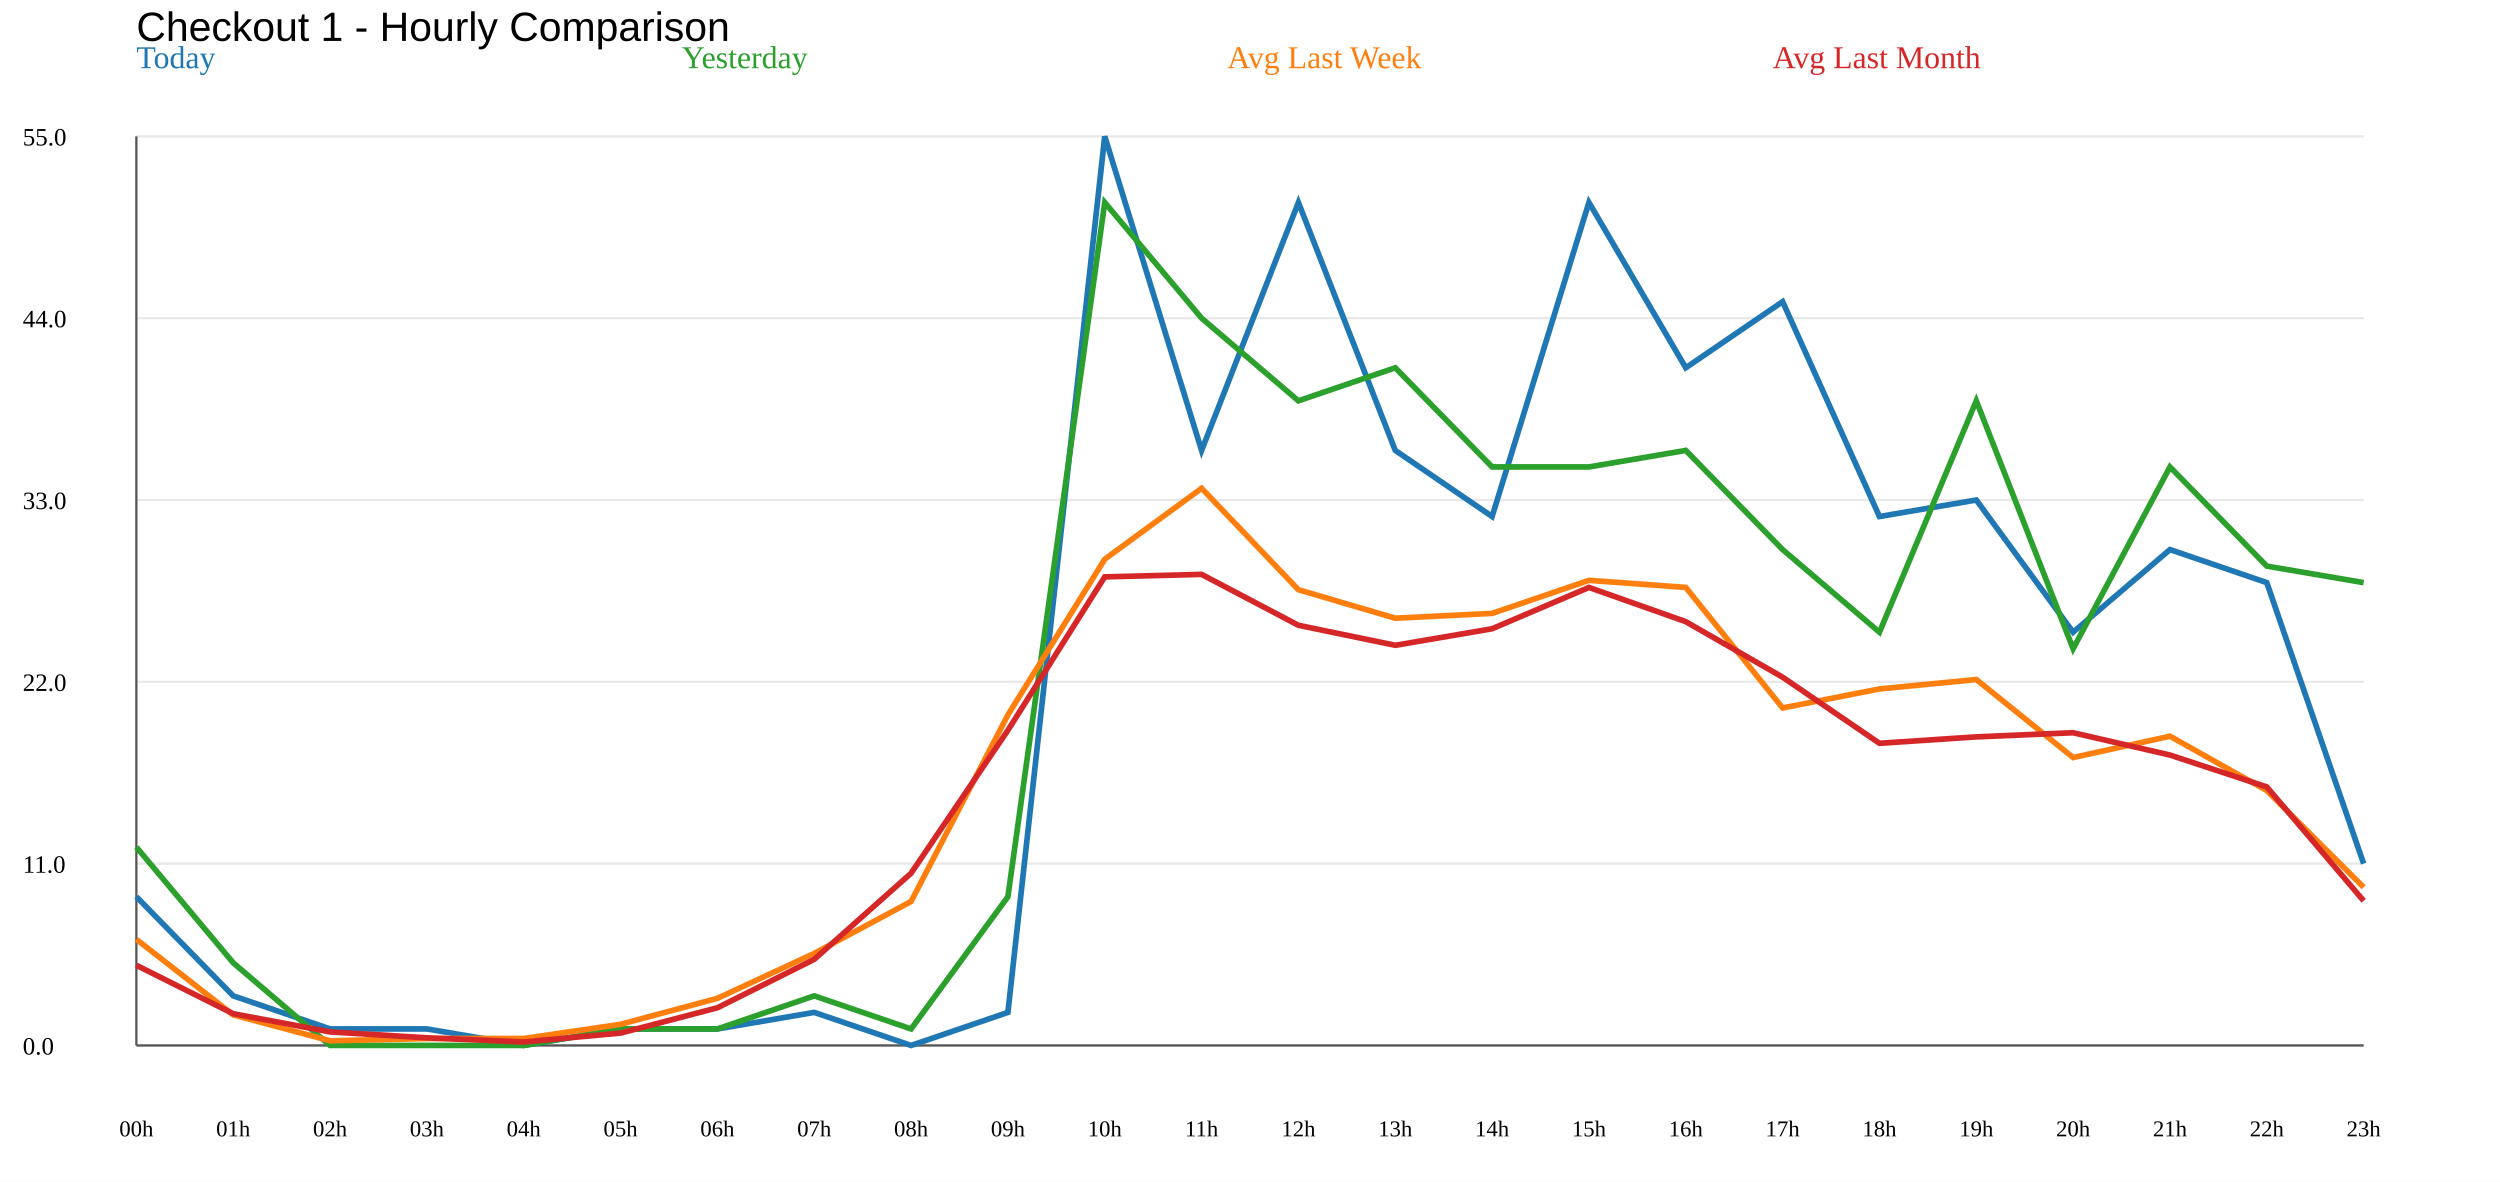
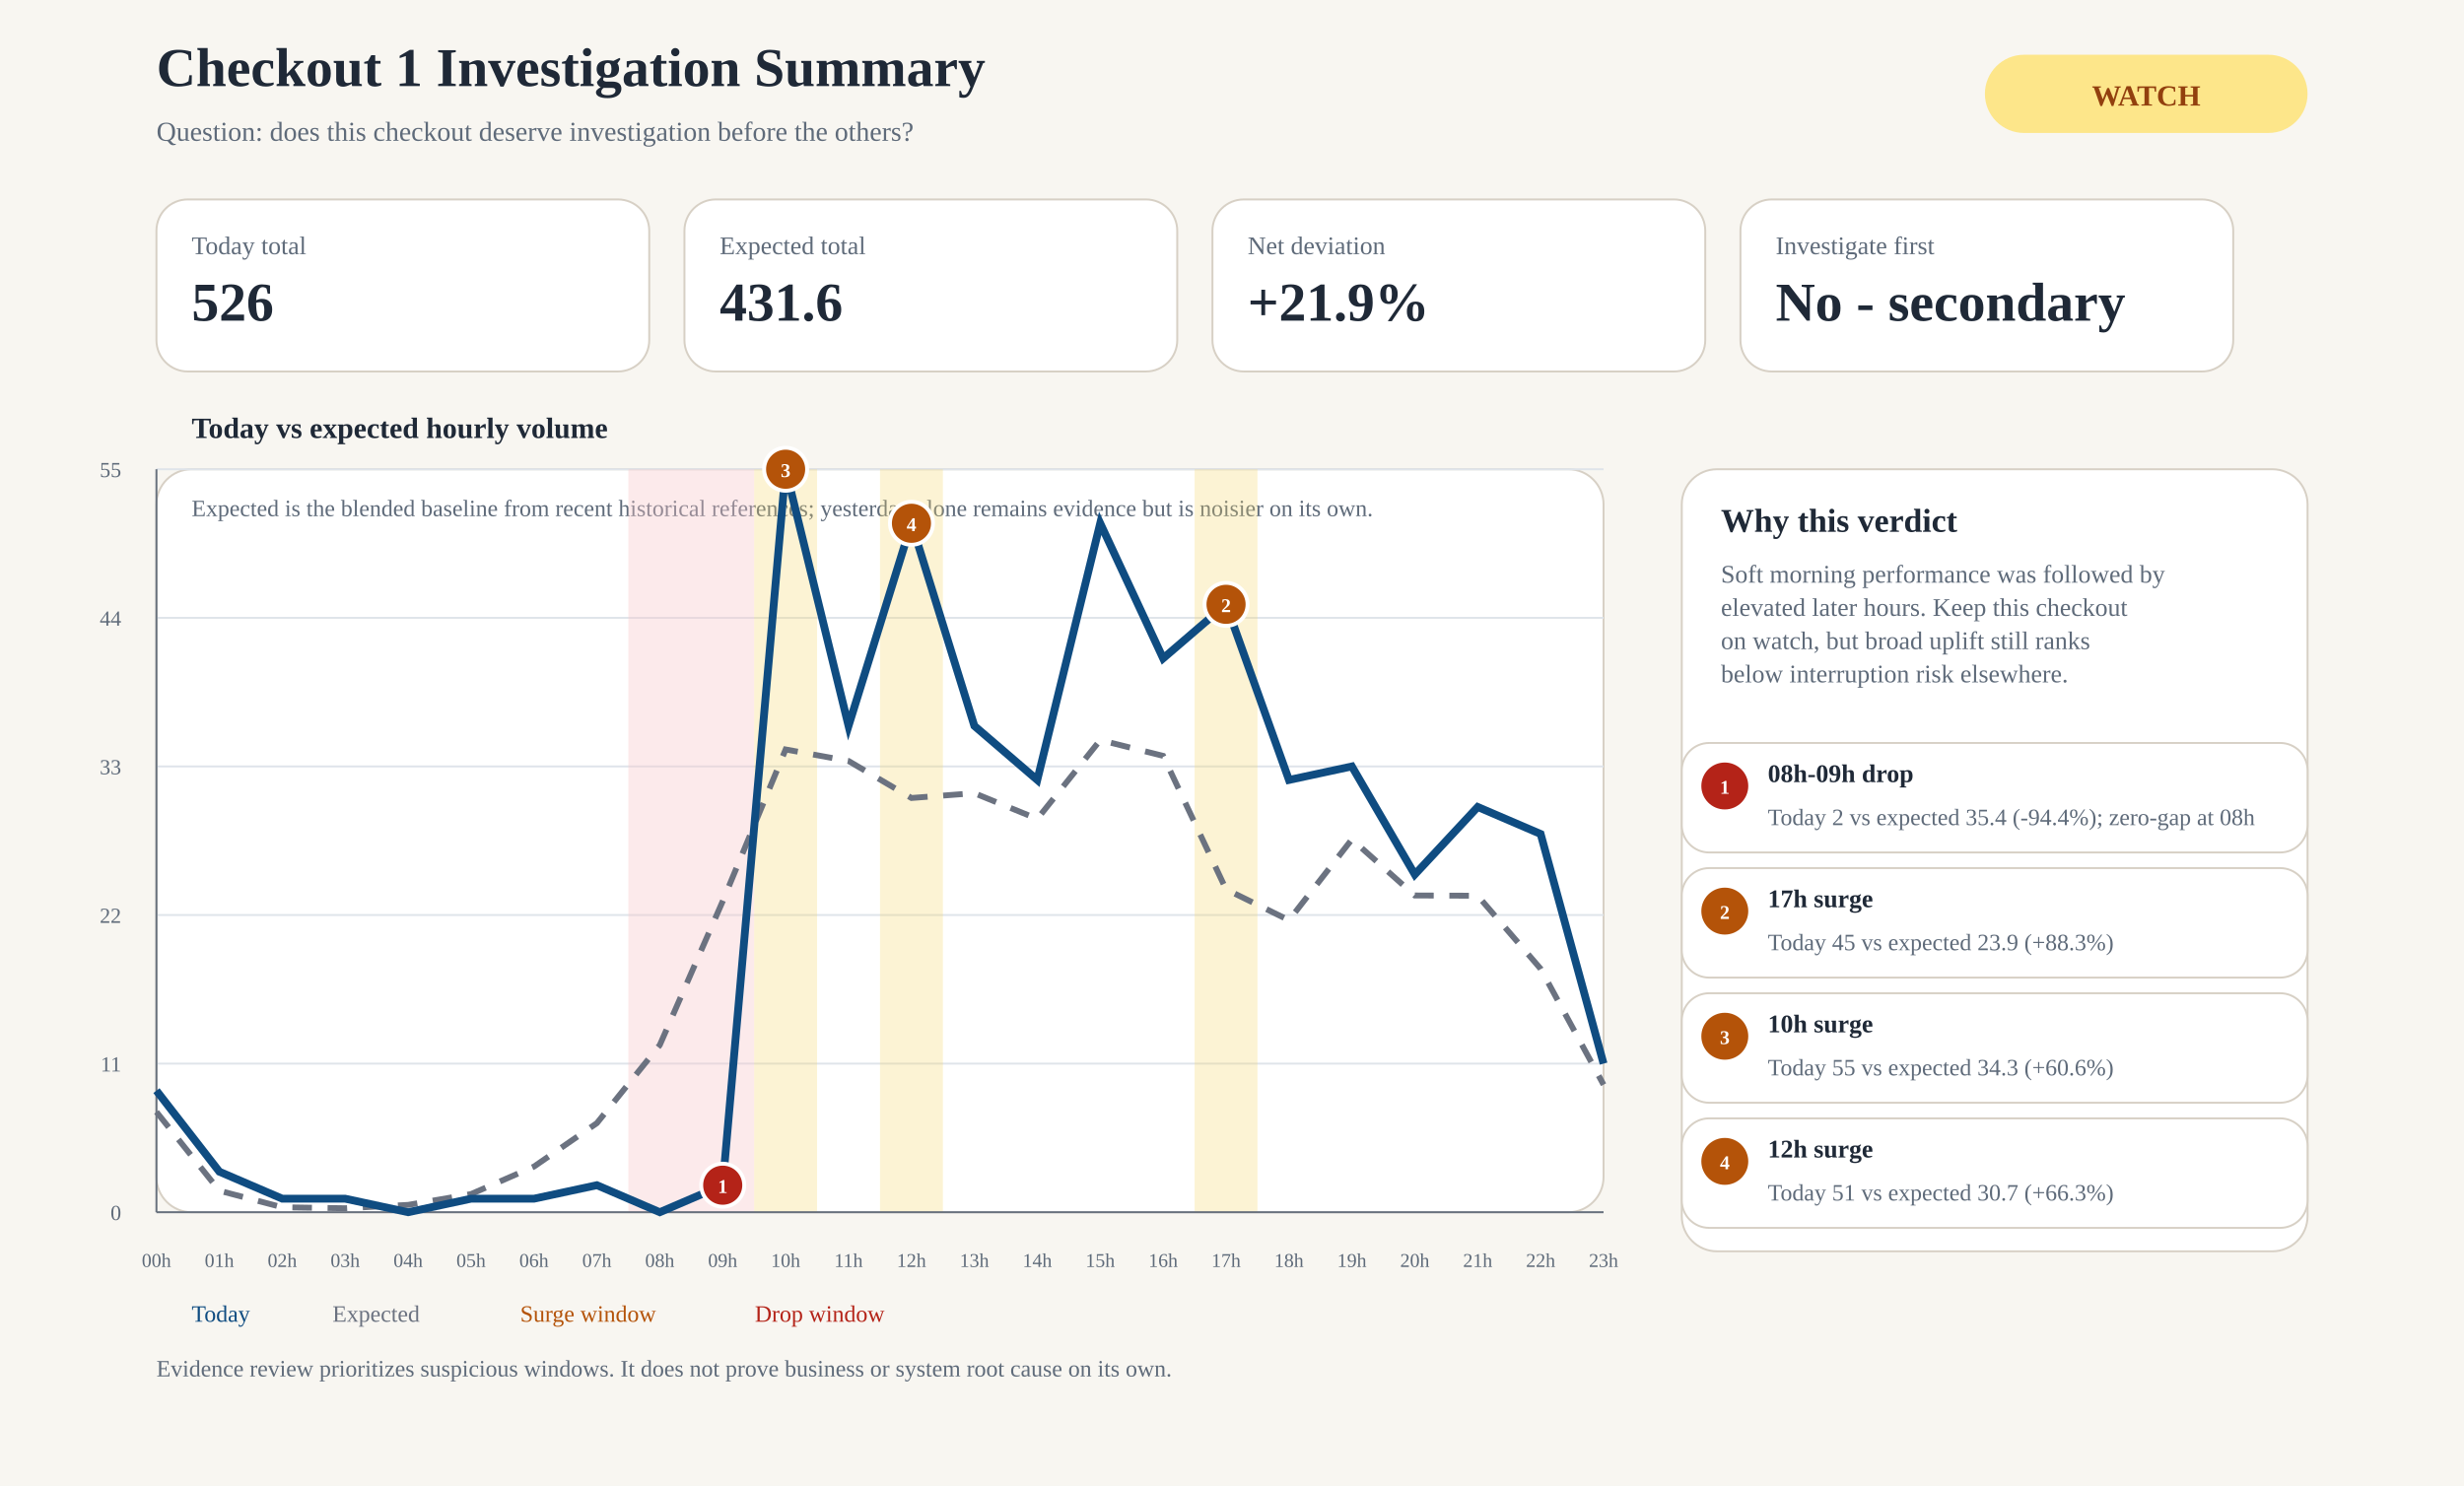
- <svg xmlns="http://www.w3.org/2000/svg" width="1100" height="520">
-   <rect width="100%" height="100%" fill="white" />
-   <text x="60" y="18" font-size="18" font-family="Arial">Checkout 1 - Hourly Comparison</text>
-   <text x="60" y="30" fill="#1f77b4" font-size="14">Today</text>
-   <text x="300" y="30" fill="#2ca02c" font-size="14">Yesterday</text>
-   <text x="540" y="30" fill="#ff7f0e" font-size="14">Avg Last Week</text>
-   <text x="780" y="30" fill="#d62728" font-size="14">Avg Last Month</text>
-   <line x1="60" y1="60.00" x2="1040" y2="60.00" stroke="#e8e8e8" />
-   <text x="10" y="64.00" font-size="11">55.0</text>
-   <line x1="60" y1="140.00" x2="1040" y2="140.00" stroke="#e8e8e8" />
-   <text x="10" y="144.00" font-size="11">44.0</text>
-   <line x1="60" y1="220.00" x2="1040" y2="220.00" stroke="#e8e8e8" />
-   <text x="10" y="224.00" font-size="11">33.0</text>
-   <line x1="60" y1="300.00" x2="1040" y2="300.00" stroke="#e8e8e8" />
-   <text x="10" y="304.00" font-size="11">22.0</text>
-   <line x1="60" y1="380.00" x2="1040" y2="380.00" stroke="#e8e8e8" />
-   <text x="10" y="384.00" font-size="11">11.0</text>
-   <line x1="60" y1="460.00" x2="1040" y2="460.00" stroke="#e8e8e8" />
-   <text x="10" y="464.00" font-size="11">0.0</text>
-   <line x1="60" y1="460" x2="1040" y2="460" stroke="#555" />
-   <line x1="60" y1="60" x2="60" y2="460" stroke="#555" />
-   <polyline fill="none" stroke="#1f77b4" stroke-width="2.5" points="60.00,394.55 102.61,438.18 145.22,452.73 187.83,452.73 230.43,460.00 273.04,452.73 315.65,452.73 358.26,445.45 400.87,460.00 443.48,445.45 486.09,60.00 528.70,198.18 571.30,89.09 613.91,198.18 656.52,227.27 699.13,89.09 741.74,161.82 784.35,132.73 826.96,227.27 869.57,220.00 912.17,278.18 954.78,241.82 997.39,256.36 1040.00,380.00" />
-   <polyline fill="none" stroke="#2ca02c" stroke-width="2.5" points="60.00,372.73 102.61,423.64 145.22,460.00 187.83,460.00 230.43,460.00 273.04,452.73 315.65,452.73 358.26,438.18 400.87,452.73 443.48,394.55 486.09,89.09 528.70,140.00 571.30,176.36 613.91,161.82 656.52,205.45 699.13,205.45 741.74,198.18 784.35,241.82 826.96,278.18 869.57,176.36 912.17,285.45 954.78,205.45 997.39,249.09 1040.00,256.36" />
-   <polyline fill="none" stroke="#ff7f0e" stroke-width="2.5" points="60.00,413.31 102.61,446.55 145.22,457.96 187.83,456.95 230.43,456.95 273.04,450.69 315.65,439.27 358.26,419.49 400.87,396.65 443.48,314.55 486.09,246.04 528.70,214.84 571.30,259.49 613.91,272.00 656.52,269.89 699.13,255.35 741.74,258.47 784.35,311.49 826.96,303.13 869.57,298.98 912.17,333.31 954.78,323.93 997.39,347.85 1040.00,390.40" />
-   <polyline fill="none" stroke="#d62728" stroke-width="2.5" points="60.00,424.73 102.61,446.04 145.22,454.04 187.83,456.65 230.43,458.47 273.04,454.55 315.65,443.42 358.26,422.11 400.87,384.22 443.48,321.31 486.09,253.82 528.70,252.73 571.30,275.13 613.91,283.93 656.52,276.65 699.13,258.47 741.74,273.53 784.35,297.96 826.96,327.05 869.57,324.22 912.17,322.40 954.78,332.22 997.39,346.25 1040.00,396.36" />
-   <text x="60.00" y="500" font-size="10" text-anchor="middle">00h</text>
-   <text x="102.61" y="500" font-size="10" text-anchor="middle">01h</text>
-   <text x="145.22" y="500" font-size="10" text-anchor="middle">02h</text>
-   <text x="187.83" y="500" font-size="10" text-anchor="middle">03h</text>
-   <text x="230.43" y="500" font-size="10" text-anchor="middle">04h</text>
-   <text x="273.04" y="500" font-size="10" text-anchor="middle">05h</text>
-   <text x="315.65" y="500" font-size="10" text-anchor="middle">06h</text>
-   <text x="358.26" y="500" font-size="10" text-anchor="middle">07h</text>
-   <text x="400.87" y="500" font-size="10" text-anchor="middle">08h</text>
-   <text x="443.48" y="500" font-size="10" text-anchor="middle">09h</text>
-   <text x="486.09" y="500" font-size="10" text-anchor="middle">10h</text>
-   <text x="528.70" y="500" font-size="10" text-anchor="middle">11h</text>
-   <text x="571.30" y="500" font-size="10" text-anchor="middle">12h</text>
-   <text x="613.91" y="500" font-size="10" text-anchor="middle">13h</text>
-   <text x="656.52" y="500" font-size="10" text-anchor="middle">14h</text>
-   <text x="699.13" y="500" font-size="10" text-anchor="middle">15h</text>
-   <text x="741.74" y="500" font-size="10" text-anchor="middle">16h</text>
-   <text x="784.35" y="500" font-size="10" text-anchor="middle">17h</text>
-   <text x="826.96" y="500" font-size="10" text-anchor="middle">18h</text>
-   <text x="869.57" y="500" font-size="10" text-anchor="middle">19h</text>
-   <text x="912.17" y="500" font-size="10" text-anchor="middle">20h</text>
-   <text x="954.78" y="500" font-size="10" text-anchor="middle">21h</text>
-   <text x="997.39" y="500" font-size="10" text-anchor="middle">22h</text>
-   <text x="1040.00" y="500" font-size="10" text-anchor="middle">23h</text>
+ <svg xmlns="http://www.w3.org/2000/svg" width="1260" height="760">
+   <rect width="100%" height="100%" fill="#f8f6f1" />
+   <text x="80" y="44" font-size="28" font-weight="700" fill="#1f2937">Checkout 1 Investigation Summary</text>
+   <text x="80" y="72" font-size="14" fill="#5f6b7a">Question: does this checkout deserve investigation before the others?</text>
+   <rect x="1015" y="28" width="165" height="40" rx="20" fill="#fde68a" />
+   <text x="1097.5" y="54" font-size="15" font-weight="700" text-anchor="middle" fill="#92400e">WATCH</text>
+   <rect x="80.00" y="102.00" width="252.00" height="88.00" rx="16" fill="#ffffff" stroke="#d7d0c5" />
+   <text x="98.00" y="130.00" font-size="13" fill="#5f6b7a">Today total</text>
+   <text x="98.00" y="164.00" font-size="28" font-weight="700" fill="#1f2937">526</text>
+   <rect x="350.00" y="102.00" width="252.00" height="88.00" rx="16" fill="#ffffff" stroke="#d7d0c5" />
+   <text x="368.00" y="130.00" font-size="13" fill="#5f6b7a">Expected total</text>
+   <text x="368.00" y="164.00" font-size="28" font-weight="700" fill="#1f2937">431.6</text>
+   <rect x="620.00" y="102.00" width="252.00" height="88.00" rx="16" fill="#ffffff" stroke="#d7d0c5" />
+   <text x="638.00" y="130.00" font-size="13" fill="#5f6b7a">Net deviation</text>
+   <text x="638.00" y="164.00" font-size="28" font-weight="700" fill="#1f2937">+21.9%</text>
+   <rect x="890.00" y="102.00" width="252.00" height="88.00" rx="16" fill="#ffffff" stroke="#d7d0c5" />
+   <text x="908.00" y="130.00" font-size="13" fill="#5f6b7a">Investigate first</text>
+   <text x="908.00" y="164.00" font-size="28" font-weight="700" fill="#1f2937">No - secondary</text>
+   <rect x="80.00" y="240.00" width="740.00" height="380.00" rx="18" fill="#ffffff" stroke="#d7d0c5" />
+   <text x="98.00" y="224.00" font-size="15" font-weight="700" fill="#1f2937">Today vs expected hourly volume</text>
+   <text x="98.00" y="264.00" font-size="12" fill="#5f6b7a">Expected is the blended baseline from recent historical references; yesterday alone remains evidence but is noisier on its own.</text>
+   <line x1="80.00" y1="240.00" x2="820.00" y2="240.00" stroke="#dfe4ea" />
+   <text x="62.00" y="244.00" font-size="11" text-anchor="end" fill="#5f6b7a">55</text>
+   <line x1="80.00" y1="316.00" x2="820.00" y2="316.00" stroke="#dfe4ea" />
+   <text x="62.00" y="320.00" font-size="11" text-anchor="end" fill="#5f6b7a">44</text>
+   <line x1="80.00" y1="392.00" x2="820.00" y2="392.00" stroke="#dfe4ea" />
+   <text x="62.00" y="396.00" font-size="11" text-anchor="end" fill="#5f6b7a">33</text>
+   <line x1="80.00" y1="468.00" x2="820.00" y2="468.00" stroke="#dfe4ea" />
+   <text x="62.00" y="472.00" font-size="11" text-anchor="end" fill="#5f6b7a">22</text>
+   <line x1="80.00" y1="544.00" x2="820.00" y2="544.00" stroke="#dfe4ea" />
+   <text x="62.00" y="548.00" font-size="11" text-anchor="end" fill="#5f6b7a">11</text>
+   <line x1="80.00" y1="620.00" x2="820.00" y2="620.00" stroke="#dfe4ea" />
+   <text x="62.00" y="624.00" font-size="11" text-anchor="end" fill="#5f6b7a">0</text>
+   <rect x="321.30" y="240.00" width="64.35" height="380.00" fill="#f7c6c7" opacity="0.36" />
+   <rect x="385.65" y="240.00" width="32.17" height="380.00" fill="#f6d365" opacity="0.28" />
+   <rect x="450.00" y="240.00" width="32.17" height="380.00" fill="#f6d365" opacity="0.28" />
+   <rect x="610.87" y="240.00" width="32.17" height="380.00" fill="#f6d365" opacity="0.28" />
+   <line x1="80.00" y1="620.00" x2="820.00" y2="620.00" stroke="#68717d" />
+   <line x1="80.00" y1="240.00" x2="80.00" y2="620.00" stroke="#68717d" />
+   <polyline fill="none" stroke="#6b7280" stroke-width="3" stroke-dasharray="10 8" points="80.00,568.71 112.17,609.01 144.35,617.47 176.52,617.97 208.70,616.25 240.87,610.72 273.04,596.67 305.22,574.45 337.39,534.49 369.57,460.93 401.74,383.32 433.91,389.21 466.09,408.14 498.26,405.68 530.43,418.83 562.61,378.53 594.78,386.59 626.96,454.87 659.13,470.65 691.30,429.29 723.48,458.00 755.65,458.14 787.83,495.50 820.00,554.78" />
+   <polyline fill="none" stroke="#0f4c81" stroke-width="4" points="80.00,557.82 112.17,599.27 144.35,613.09 176.52,613.09 208.70,620.00 240.87,613.09 273.04,613.09 305.22,606.18 337.39,620.00 369.57,606.18 401.74,240.00 433.91,371.27 466.09,267.64 498.26,371.27 530.43,398.91 562.61,267.64 594.78,336.73 626.96,309.09 659.13,398.91 691.30,392.00 723.48,447.27 755.65,412.73 787.83,426.55 820.00,544.00" />
+   <circle cx="369.57" cy="606.18" r="11" fill="#b42318" stroke="white" stroke-width="2" />
+   <text x="369.57" y="610.18" font-size="10" text-anchor="middle" fill="white" font-weight="700">1</text>
+   <circle cx="626.96" cy="309.09" r="11" fill="#b45309" stroke="white" stroke-width="2" />
+   <text x="626.96" y="313.09" font-size="10" text-anchor="middle" fill="white" font-weight="700">2</text>
+   <circle cx="401.74" cy="240.00" r="11" fill="#b45309" stroke="white" stroke-width="2" />
+   <text x="401.74" y="244.00" font-size="10" text-anchor="middle" fill="white" font-weight="700">3</text>
+   <circle cx="466.09" cy="267.64" r="11" fill="#b45309" stroke="white" stroke-width="2" />
+   <text x="466.09" y="271.64" font-size="10" text-anchor="middle" fill="white" font-weight="700">4</text>
+   <text x="80.00" y="648.00" font-size="10" text-anchor="middle" fill="#5f6b7a">00h</text>
+   <text x="112.17" y="648.00" font-size="10" text-anchor="middle" fill="#5f6b7a">01h</text>
+   <text x="144.35" y="648.00" font-size="10" text-anchor="middle" fill="#5f6b7a">02h</text>
+   <text x="176.52" y="648.00" font-size="10" text-anchor="middle" fill="#5f6b7a">03h</text>
+   <text x="208.70" y="648.00" font-size="10" text-anchor="middle" fill="#5f6b7a">04h</text>
+   <text x="240.87" y="648.00" font-size="10" text-anchor="middle" fill="#5f6b7a">05h</text>
+   <text x="273.04" y="648.00" font-size="10" text-anchor="middle" fill="#5f6b7a">06h</text>
+   <text x="305.22" y="648.00" font-size="10" text-anchor="middle" fill="#5f6b7a">07h</text>
+   <text x="337.39" y="648.00" font-size="10" text-anchor="middle" fill="#5f6b7a">08h</text>
+   <text x="369.57" y="648.00" font-size="10" text-anchor="middle" fill="#5f6b7a">09h</text>
+   <text x="401.74" y="648.00" font-size="10" text-anchor="middle" fill="#5f6b7a">10h</text>
+   <text x="433.91" y="648.00" font-size="10" text-anchor="middle" fill="#5f6b7a">11h</text>
+   <text x="466.09" y="648.00" font-size="10" text-anchor="middle" fill="#5f6b7a">12h</text>
+   <text x="498.26" y="648.00" font-size="10" text-anchor="middle" fill="#5f6b7a">13h</text>
+   <text x="530.43" y="648.00" font-size="10" text-anchor="middle" fill="#5f6b7a">14h</text>
+   <text x="562.61" y="648.00" font-size="10" text-anchor="middle" fill="#5f6b7a">15h</text>
+   <text x="594.78" y="648.00" font-size="10" text-anchor="middle" fill="#5f6b7a">16h</text>
+   <text x="626.96" y="648.00" font-size="10" text-anchor="middle" fill="#5f6b7a">17h</text>
+   <text x="659.13" y="648.00" font-size="10" text-anchor="middle" fill="#5f6b7a">18h</text>
+   <text x="691.30" y="648.00" font-size="10" text-anchor="middle" fill="#5f6b7a">19h</text>
+   <text x="723.48" y="648.00" font-size="10" text-anchor="middle" fill="#5f6b7a">20h</text>
+   <text x="755.65" y="648.00" font-size="10" text-anchor="middle" fill="#5f6b7a">21h</text>
+   <text x="787.83" y="648.00" font-size="10" text-anchor="middle" fill="#5f6b7a">22h</text>
+   <text x="820.00" y="648.00" font-size="10" text-anchor="middle" fill="#5f6b7a">23h</text>
+   <text x="98.00" y="676.00" font-size="12" fill="#0f4c81">Today</text>
+   <text x="170.00" y="676.00" font-size="12" fill="#6b7280">Expected</text>
+   <text x="266.00" y="676.00" font-size="12" fill="#b45309">Surge window</text>
+   <text x="386.00" y="676.00" font-size="12" fill="#b42318">Drop window</text>
+   <rect x="860.00" y="240.00" width="320.00" height="400.00" rx="18" fill="#ffffff" stroke="#d7d0c5" />
+   <text x="880.00" y="272.00" font-size="17" font-weight="700" fill="#1f2937">Why this verdict</text>
+   <text x="880.00" y="298.00" font-size="13" fill="#5f6b7a">
+     <tspan x="880.00" dy="0">Soft morning performance was followed by</tspan>
+     <tspan x="880.00" dy="17">elevated later hours. Keep this checkout</tspan>
+     <tspan x="880.00" dy="17">on watch, but broad uplift still ranks</tspan>
+     <tspan x="880.00" dy="17">below interruption risk elsewhere.</tspan>
+   </text>
+   <rect x="860.00" y="380.00" width="320.00" height="56.00" rx="14" fill="#ffffff" stroke="#d7d0c5" />
+   <circle cx="882.00" cy="402.00" r="12" fill="#b42318" />
+   <text x="882.00" y="406.00" font-size="10" text-anchor="middle" fill="white" font-weight="700">1</text>
+   <text x="904.00" y="400.00" font-size="13" font-weight="700" fill="#1f2937">08h-09h drop</text>
+   <text x="904.00" y="422.00" font-size="12" fill="#5f6b7a">Today 2 vs expected 35.4 (-94.4%); zero-gap at 08h</text>
+   <rect x="860.00" y="444.00" width="320.00" height="56.00" rx="14" fill="#ffffff" stroke="#d7d0c5" />
+   <circle cx="882.00" cy="466.00" r="12" fill="#b45309" />
+   <text x="882.00" y="470.00" font-size="10" text-anchor="middle" fill="white" font-weight="700">2</text>
+   <text x="904.00" y="464.00" font-size="13" font-weight="700" fill="#1f2937">17h surge</text>
+   <text x="904.00" y="486.00" font-size="12" fill="#5f6b7a">Today 45 vs expected 23.9 (+88.3%)</text>
+   <rect x="860.00" y="508.00" width="320.00" height="56.00" rx="14" fill="#ffffff" stroke="#d7d0c5" />
+   <circle cx="882.00" cy="530.00" r="12" fill="#b45309" />
+   <text x="882.00" y="534.00" font-size="10" text-anchor="middle" fill="white" font-weight="700">3</text>
+   <text x="904.00" y="528.00" font-size="13" font-weight="700" fill="#1f2937">10h surge</text>
+   <text x="904.00" y="550.00" font-size="12" fill="#5f6b7a">Today 55 vs expected 34.3 (+60.6%)</text>
+   <rect x="860.00" y="572.00" width="320.00" height="56.00" rx="14" fill="#ffffff" stroke="#d7d0c5" />
+   <circle cx="882.00" cy="594.00" r="12" fill="#b45309" />
+   <text x="882.00" y="598.00" font-size="10" text-anchor="middle" fill="white" font-weight="700">4</text>
+   <text x="904.00" y="592.00" font-size="13" font-weight="700" fill="#1f2937">12h surge</text>
+   <text x="904.00" y="614.00" font-size="12" fill="#5f6b7a">Today 51 vs expected 30.7 (+66.3%)</text>
+   <text x="80" y="704" font-size="12" fill="#5f6b7a">Evidence review prioritizes suspicious windows. It does not prove business or system root cause on its own.</text>
</svg>
